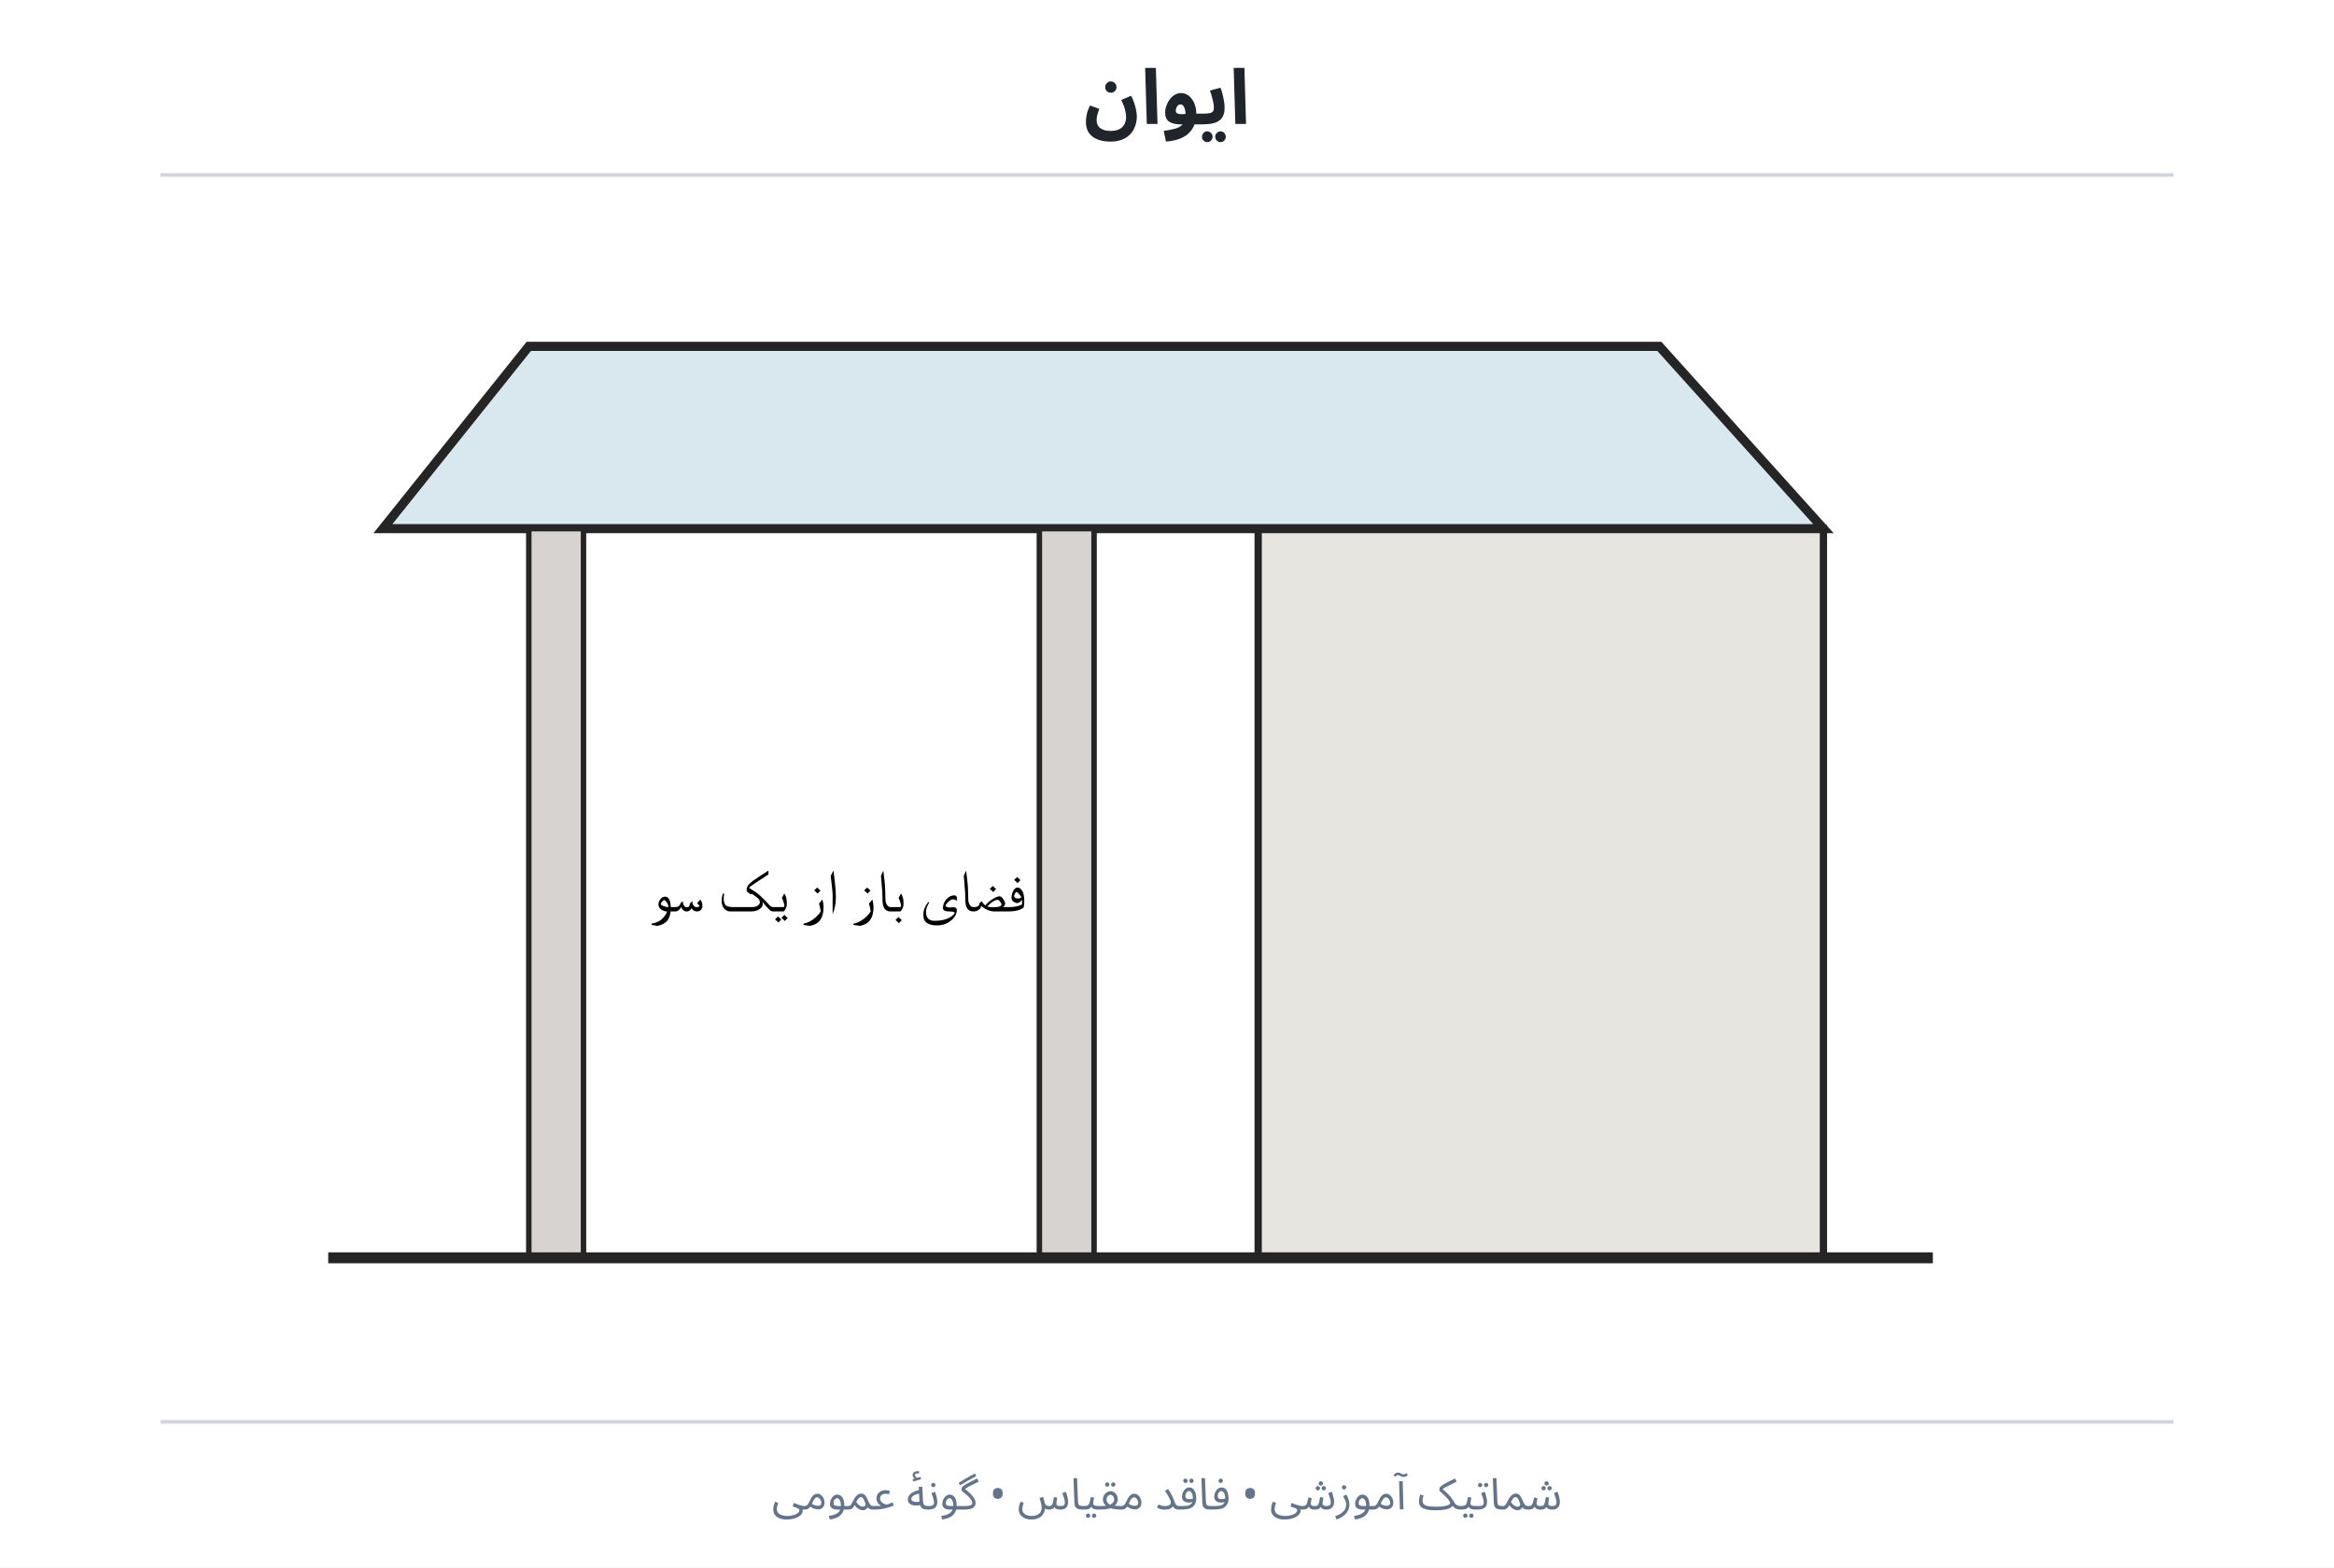
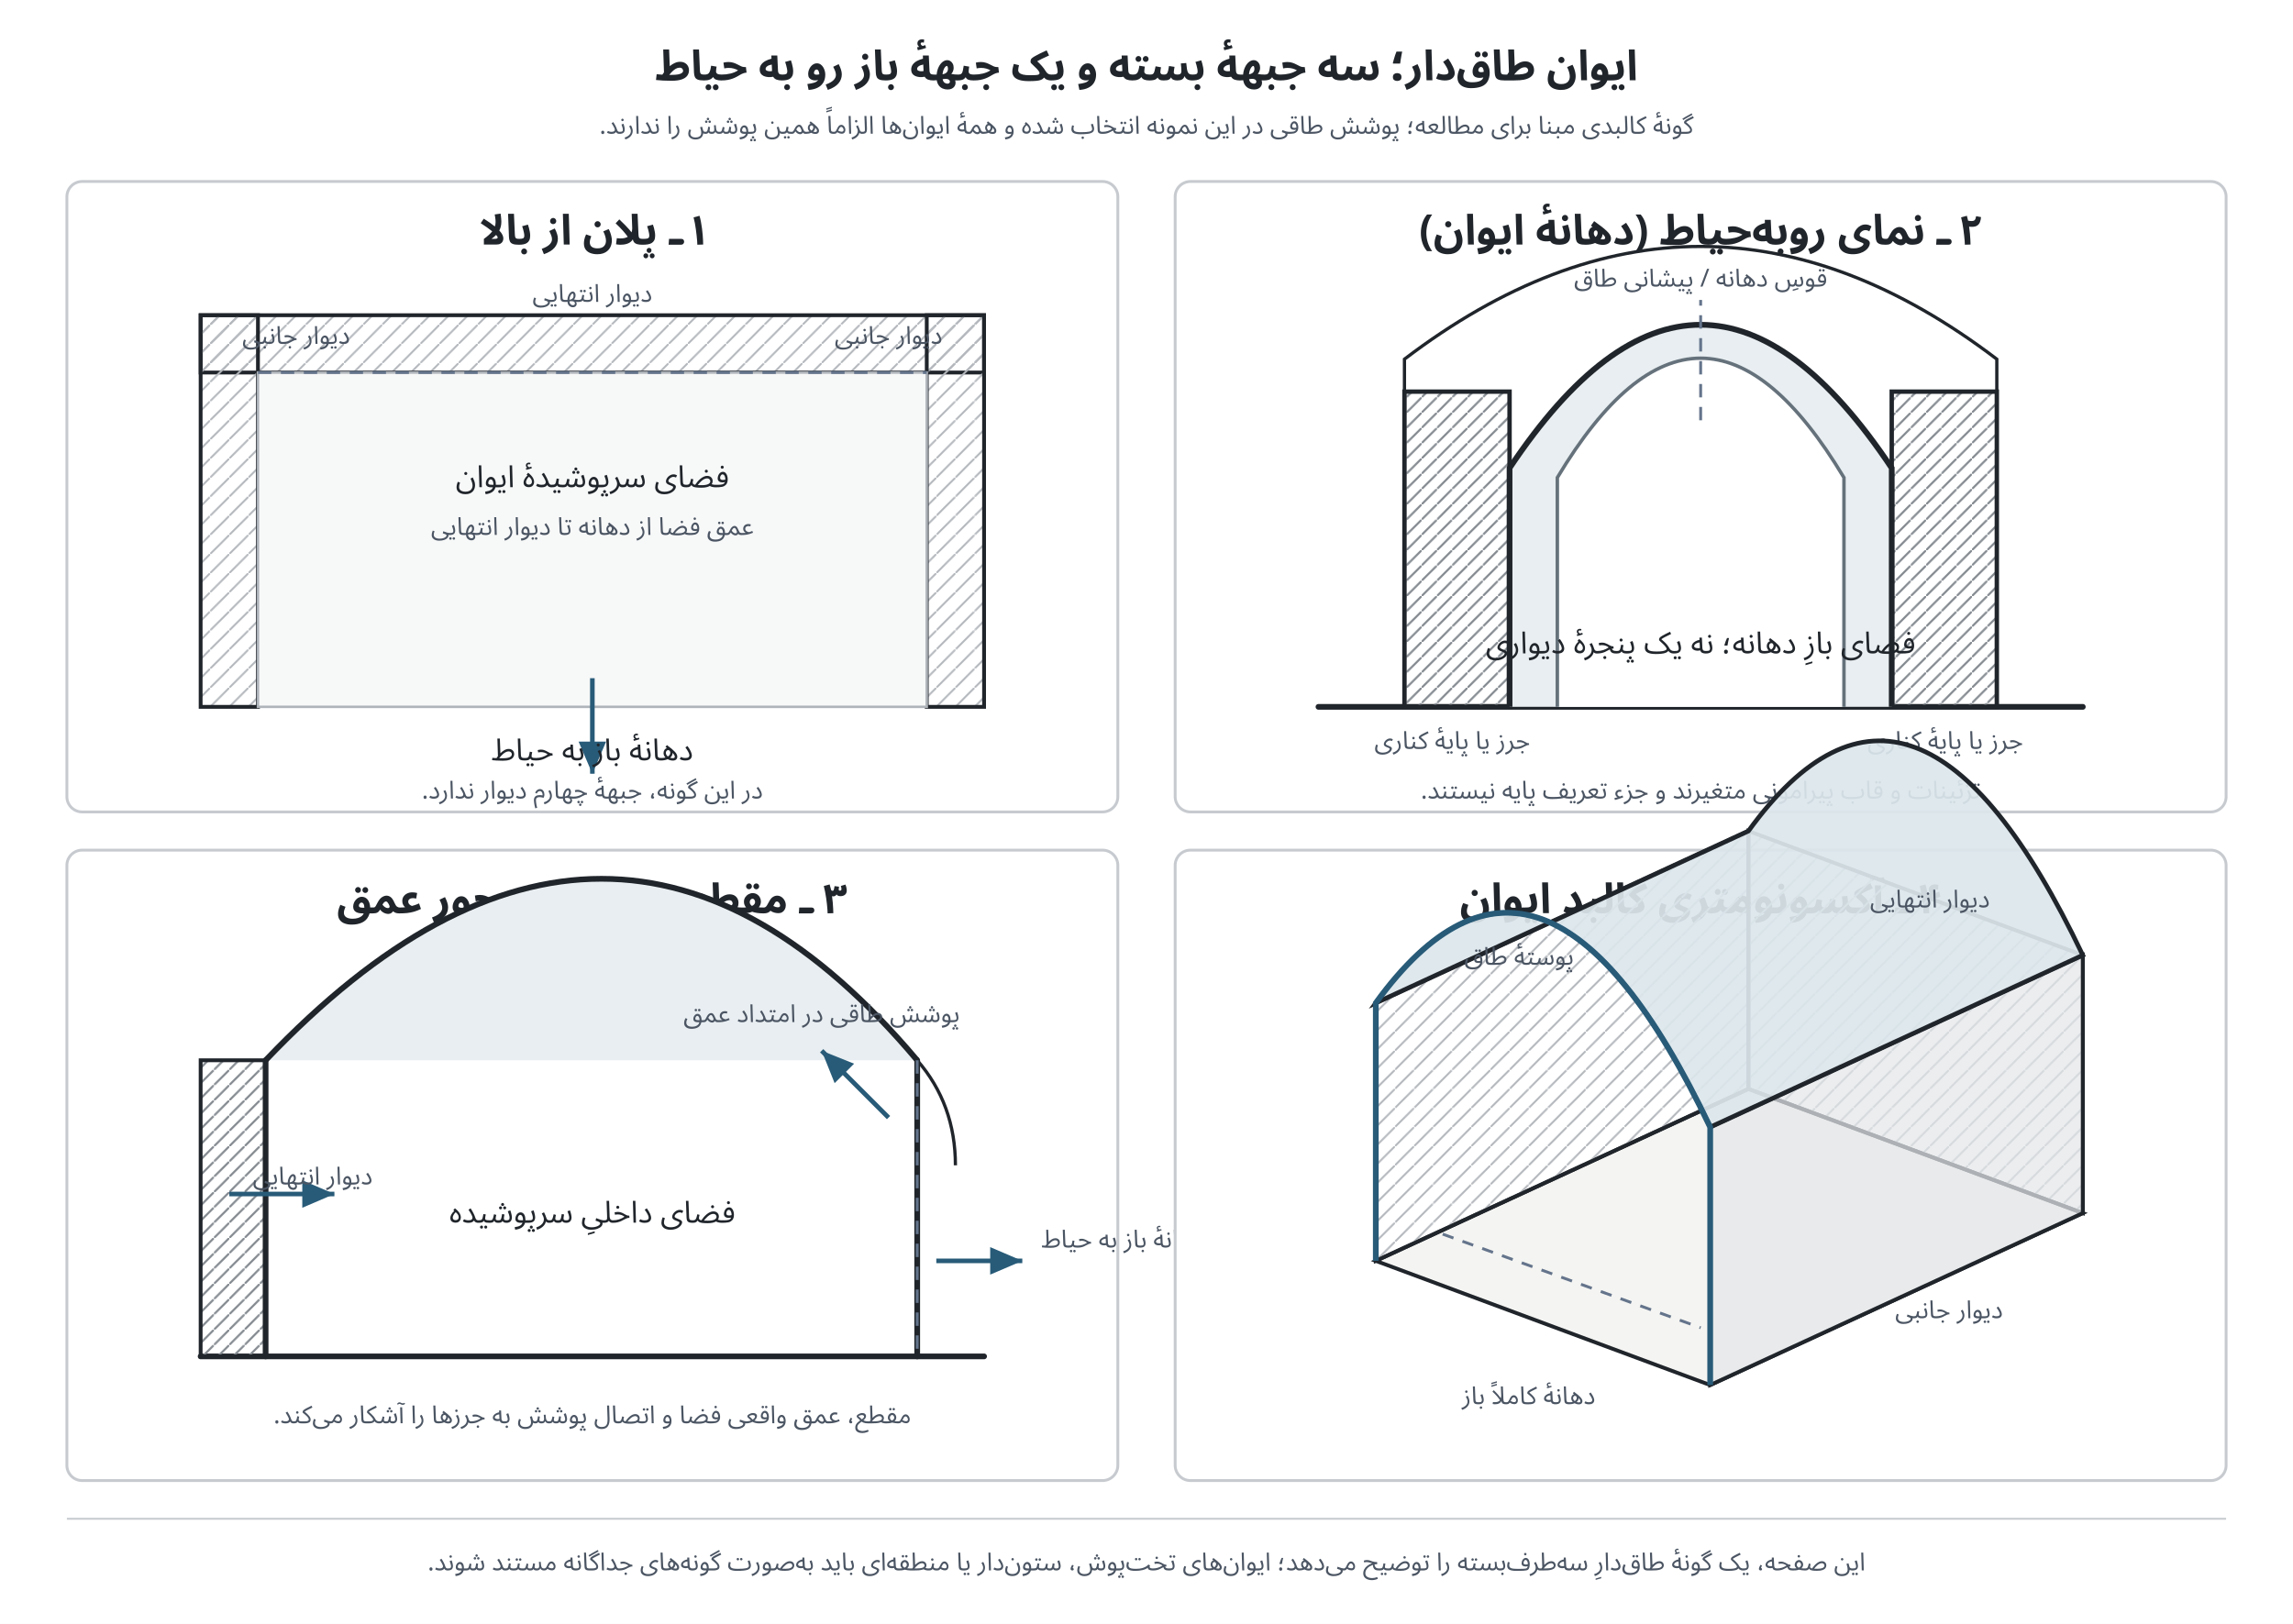
- <svg xmlns="http://www.w3.org/2000/svg" width="640" height="430" viewBox="0 0 640 430" role="img" aria-labelledby="title desc">
-   <rect width="640" height="430" fill="#fff" />
-   <text x="320" y="34" text-anchor="middle" direction="rtl" font-family="Vazirmatn, Noto Sans Arabic, sans-serif" font-size="21" font-weight="600" fill="#20252b">ایوان</text>
-   <line x1="44" y1="48" x2="596" y2="48" stroke="#d1d5db" stroke-width="1" />
-   <rect x="345" y="145" width="155" height="200" fill="#e7e5df" stroke="#252525" stroke-width="2" />
-   <path d="M105 145 H500 L455 95 H145 Z" fill="#d9e7ee" stroke="#252525" stroke-width="2.5" />
-   <rect x="145" y="145" width="15" height="200" fill="#d6d3d1" stroke="#252525" stroke-width="1.5" />
-   <rect x="285" y="145" width="15" height="200" fill="#d6d3d1" stroke="#252525" stroke-width="1.5" />
-   <line x1="90" y1="345" x2="530" y2="345" stroke="#252525" stroke-width="3" />
-   <text x="230" y="250" text-anchor="middle" font-size="16" direction="rtl">فضای باز از یک سو</text>
-   <line x1="44" y1="390" x2="596" y2="390" stroke="#d1d5db" stroke-width="1" />
-   <text x="320" y="414" text-anchor="middle" direction="rtl" font-family="Vazirmatn, Noto Sans Arabic, sans-serif" font-size="12" fill="#64748b">شماتیک آموزشی • فاقد مقیاس • گونهٔ عمومی</text>
+ <svg xmlns="http://www.w3.org/2000/svg" width="1200" height="850" viewBox="0 0 1200 850" role="img" aria-labelledby="title desc">
+   <defs>
+     <pattern id="wall" width="10" height="10" patternUnits="userSpaceOnUse">
+       <path d="M0 10 L10 0" stroke="#b4b8bd" stroke-width="1" />
+     </pattern>
+     <pattern id="cut" width="8" height="8" patternUnits="userSpaceOnUse">
+       <path d="M0 8 L8 0" stroke="#858b91" stroke-width="1.1" />
+     </pattern>
+     <marker id="arrow" markerWidth="9" markerHeight="9" refX="7" refY="3" orient="auto">
+       <path d="M0 0 L7 3 L0 6 Z" fill="#285b78" />
+     </marker>
+     <style>
+     .panel{fill:#fff;stroke:#c7cbd0;stroke-width:1.5}
+     .outline{fill:none;stroke:#20252b;stroke-width:3;stroke-linejoin:round;stroke-linecap:round}
+     .thin{fill:none;stroke:#20252b;stroke-width:1.7}
+     .axis{fill:none;stroke:#64748b;stroke-width:1.5;stroke-dasharray:7 5}
+     .blue{fill:none;stroke:#285b78;stroke-width:2.4;marker-end:url(#arrow)}
+     .head{font:600 22px Vazirmatn, 'Noto Sans Arabic', sans-serif;fill:#20252b}
+     .label{font:16px Vazirmatn, 'Noto Sans Arabic', sans-serif;fill:#20252b}
+     .small{font:13px Vazirmatn, 'Noto Sans Arabic', sans-serif;fill:#4b5563}
+     .white{fill:#fff;stroke:#20252b;stroke-width:1.2}
+   </style>
+   </defs>
+   <rect width="1200" height="850" fill="#fff" />
+   <text x="600" y="42" text-anchor="middle" direction="rtl" class="head">ایوان طاق‌دار؛ سه جبههٔ بسته و یک جبههٔ باز رو به حیاط</text>
+   <text x="600" y="70" text-anchor="middle" direction="rtl" class="small">گونهٔ کالبدی مبنا برای مطالعه؛ پوشش طاقی در این نمونه انتخاب شده و همهٔ ایوان‌ها الزاماً همین پوشش را ندارند.</text>
+   <rect class="panel" x="35" y="95" width="550" height="330" rx="8" />
+   <text x="310" y="128" text-anchor="middle" direction="rtl" class="head">۱ ـ پلان از بالا</text>
+   <rect x="105" y="165" width="410" height="30" fill="url(#wall)" stroke="#20252b" stroke-width="2" />
+   <rect x="105" y="165" width="30" height="205" fill="url(#wall)" stroke="#20252b" stroke-width="2" />
+   <rect x="485" y="165" width="30" height="205" fill="url(#wall)" stroke="#20252b" stroke-width="2" />
+   <rect x="135" y="195" width="350" height="175" fill="#f7f8f8" stroke="#aeb4ba" stroke-width="1.3" />
+   <line x1="135" y1="195" x2="485" y2="195" class="axis" />
+   <text x="310" y="255" text-anchor="middle" direction="rtl" class="label">فضای سرپوشیدهٔ ایوان</text>
+   <text x="310" y="280" text-anchor="middle" direction="rtl" class="small">عمق فضا از دهانه تا دیوار انتهایی</text>
+   <path d="M310 355 L310 405" class="blue" />
+   <text x="310" y="398" text-anchor="middle" direction="rtl" class="label">دهانهٔ باز به حیاط</text>
+   <text x="155" y="180" text-anchor="middle" direction="rtl" class="small">دیوار جانبی</text>
+   <text x="465" y="180" text-anchor="middle" direction="rtl" class="small">دیوار جانبی</text>
+   <text x="310" y="158" text-anchor="middle" direction="rtl" class="small">دیوار انتهایی</text>
+   <text x="310" y="418" text-anchor="middle" direction="rtl" class="small">در این گونه، جبههٔ چهارم دیوار ندارد.</text>
+   <rect class="panel" x="615" y="95" width="550" height="330" rx="8" />
+   <text x="890" y="128" text-anchor="middle" direction="rtl" class="head">۲ ـ نمای روبه‌حیاط (دهانهٔ ایوان)</text>
+   <line x1="690" y1="370" x2="1090" y2="370" class="outline" />
+   <rect x="735" y="205" width="55" height="165" fill="url(#cut)" stroke="#20252b" stroke-width="2.3" />
+   <rect x="990" y="205" width="55" height="165" fill="url(#cut)" stroke="#20252b" stroke-width="2.3" />
+   <path d="M790 370 L790 245 Q890 95 990 245 L990 370" fill="#e8eef1" stroke="#20252b" stroke-width="3" />
+   <path d="M815 370 L815 250 Q890 125 965 250 L965 370" fill="#fff" stroke="#65717b" stroke-width="1.8" />
+   <path d="M735 205 L735 188 Q890 70 1045 188 L1045 205" class="thin" />
+   <text x="890" y="342" text-anchor="middle" direction="rtl" class="label">فضای بازِ دهانه؛ نه یک پنجرهٔ دیواری</text>
+   <path d="M890 220 L890 157" class="axis" />
+   <text x="890" y="150" text-anchor="middle" direction="rtl" class="small">قوسِ دهانه / پیشانی طاق</text>
+   <text x="760" y="392" text-anchor="middle" direction="rtl" class="small">جرز یا پایهٔ کناری</text>
+   <text x="1018" y="392" text-anchor="middle" direction="rtl" class="small">جرز یا پایهٔ کناری</text>
+   <text x="890" y="418" text-anchor="middle" direction="rtl" class="small">تزئینات و قاب پیرامونی متغیرند و جزء تعریف پایه نیستند.</text>
+   <rect class="panel" x="35" y="445" width="550" height="330" rx="8" />
+   <text x="310" y="478" text-anchor="middle" direction="rtl" class="head">۳ ـ مقطع طولی از محور عمق</text>
+   <line x1="105" y1="710" x2="515" y2="710" class="outline" />
+   <rect x="105" y="555" width="34" height="155" fill="url(#cut)" stroke="#20252b" stroke-width="2" />
+   <path d="M139 555 Q320 365 480 555" fill="#e8eef1" stroke="#20252b" stroke-width="3" />
+   <path d="M139 555 L139 710 M480 555 L480 710" class="outline" />
+   <path d="M480 555 Q500 578 500 610" class="thin" />
+   <line x1="480" y1="555" x2="480" y2="710" class="axis" />
+   <text x="310" y="640" text-anchor="middle" direction="rtl" class="label">فضای داخلیِ سرپوشیده</text>
+   <path d="M465 585 L430 550" class="blue" />
+   <text x="430" y="535" text-anchor="middle" direction="rtl" class="small">پوشش طاقی در امتداد عمق</text>
+   <path d="M120 625 L175 625" class="blue" />
+   <text x="195" y="620" text-anchor="start" direction="rtl" class="small">دیوار انتهایی</text>
+   <path d="M490 660 L535 660" class="blue" />
+   <text x="545" y="653" text-anchor="end" direction="rtl" class="small">دهانهٔ باز به حیاط</text>
+   <text x="310" y="745" text-anchor="middle" direction="rtl" class="small">مقطع، عمق واقعی فضا و اتصال پوشش به جرزها را آشکار می‌کند.</text>
+   <rect class="panel" x="615" y="445" width="550" height="330" rx="8" />
+   <text x="890" y="478" text-anchor="middle" direction="rtl" class="head">۴ ـ آکسونومتری کالبد ایوان</text>
+   <polygon points="720,660 895,725 1090,635 915,570" fill="#f4f4f2" stroke="#20252b" stroke-width="2" />
+   <polygon points="720,660 915,570 915,435 720,525" fill="url(#wall)" stroke="#20252b" stroke-width="2" />
+   <polygon points="915,570 1090,635 1090,500 915,435" fill="url(#wall)" stroke="#20252b" stroke-width="2" />
+   <polygon points="895,725 1090,635 1090,500 895,590" fill="#e4e7e9" fill-opacity=".72" stroke="#20252b" stroke-width="2" />
+   <path d="M720 525 Q807 405 895 590 L1090 500 Q1002 315 915 435 Z" fill="#dbe6eb" fill-opacity=".92" stroke="#20252b" stroke-width="2.4" />
+   <path d="M720 660 L720 525 Q807 405 895 590 L895 725" fill="none" stroke="#285b78" stroke-width="3" />
+   <line x1="755" y1="646" x2="890" y2="695" stroke="#64748b" stroke-width="1.5" stroke-dasharray="6 5" />
+   <text x="795" y="505" text-anchor="middle" direction="rtl" class="small">پوستهٔ طاق</text>
+   <text x="1010" y="475" text-anchor="middle" direction="rtl" class="small">دیوار انتهایی</text>
+   <text x="1020" y="690" text-anchor="middle" direction="rtl" class="small">دیوار جانبی</text>
+   <text x="800" y="735" text-anchor="middle" direction="rtl" class="small">دهانهٔ کاملاً باز</text>
+   <line x1="35" y1="795" x2="1165" y2="795" stroke="#c7cbd0" stroke-width="1" />
+   <text x="600" y="822" text-anchor="middle" direction="rtl" class="small">این صفحه، یک گونهٔ طاق‌دارِ سه‌طرف‌بسته را توضیح می‌دهد؛ ایوان‌های تخت‌پوش، ستون‌دار یا منطقه‌ای باید به‌صورت گونه‌های جداگانه مستند شوند.</text>
</svg>
